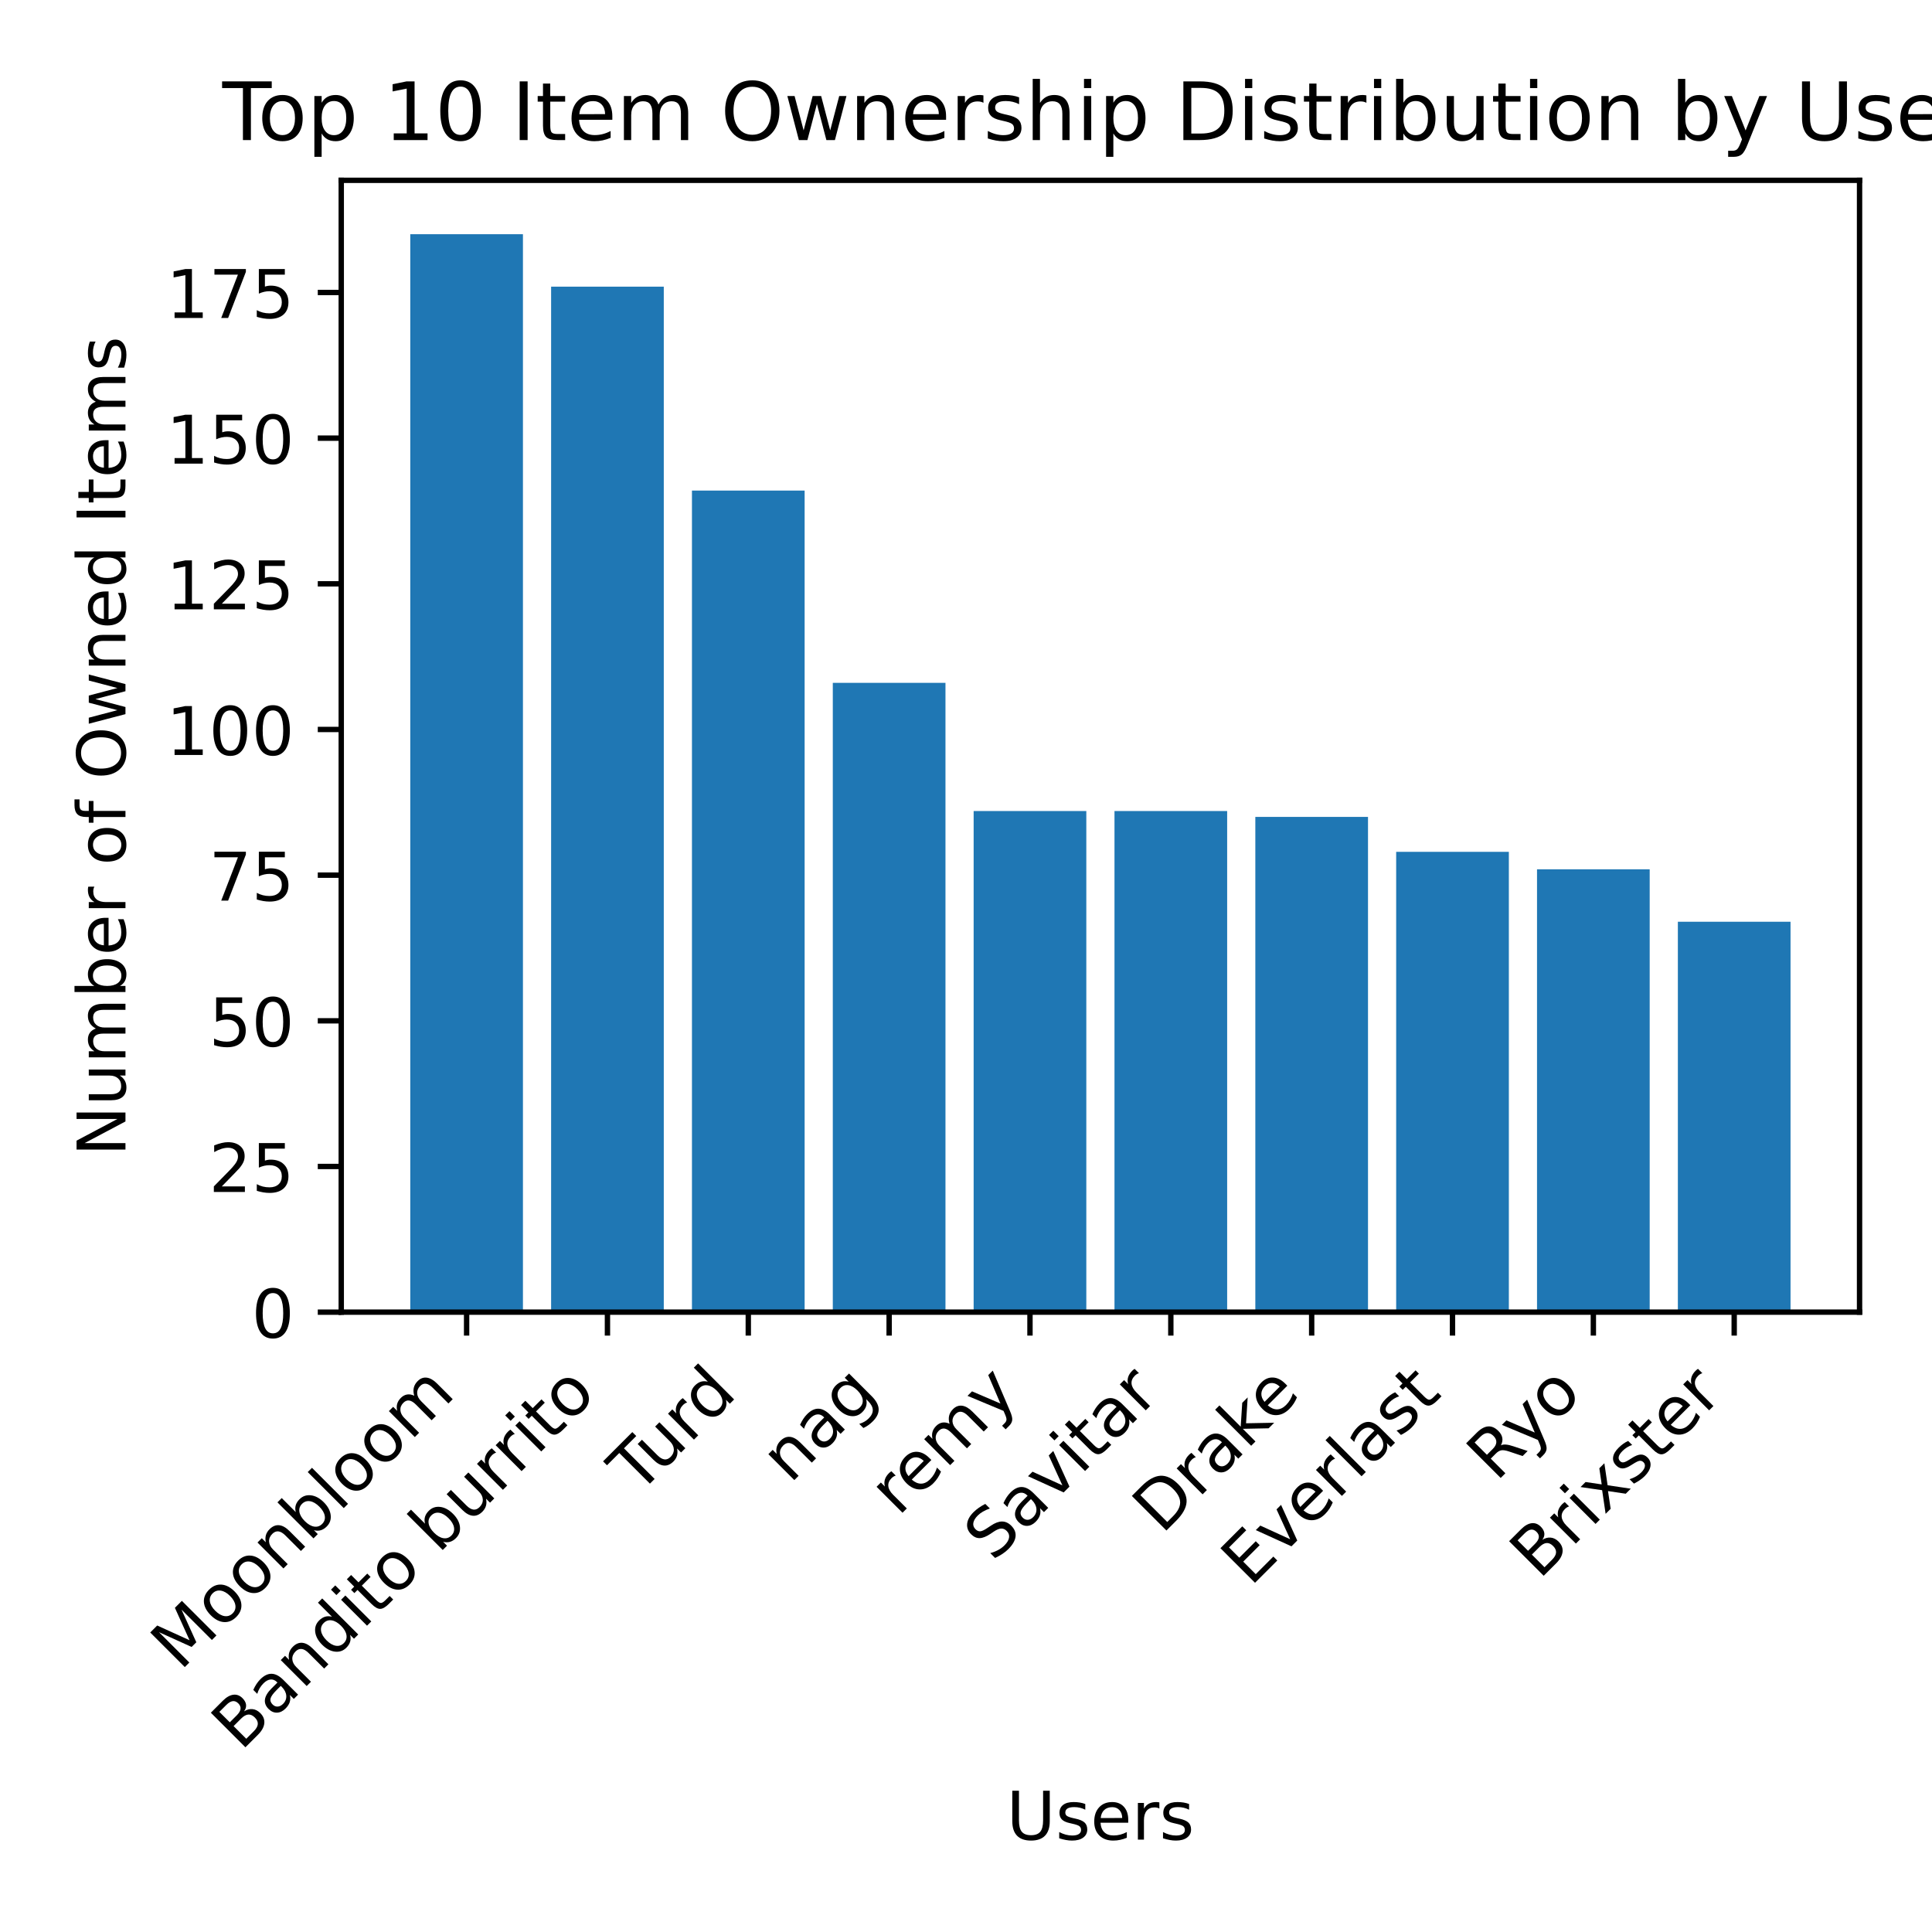
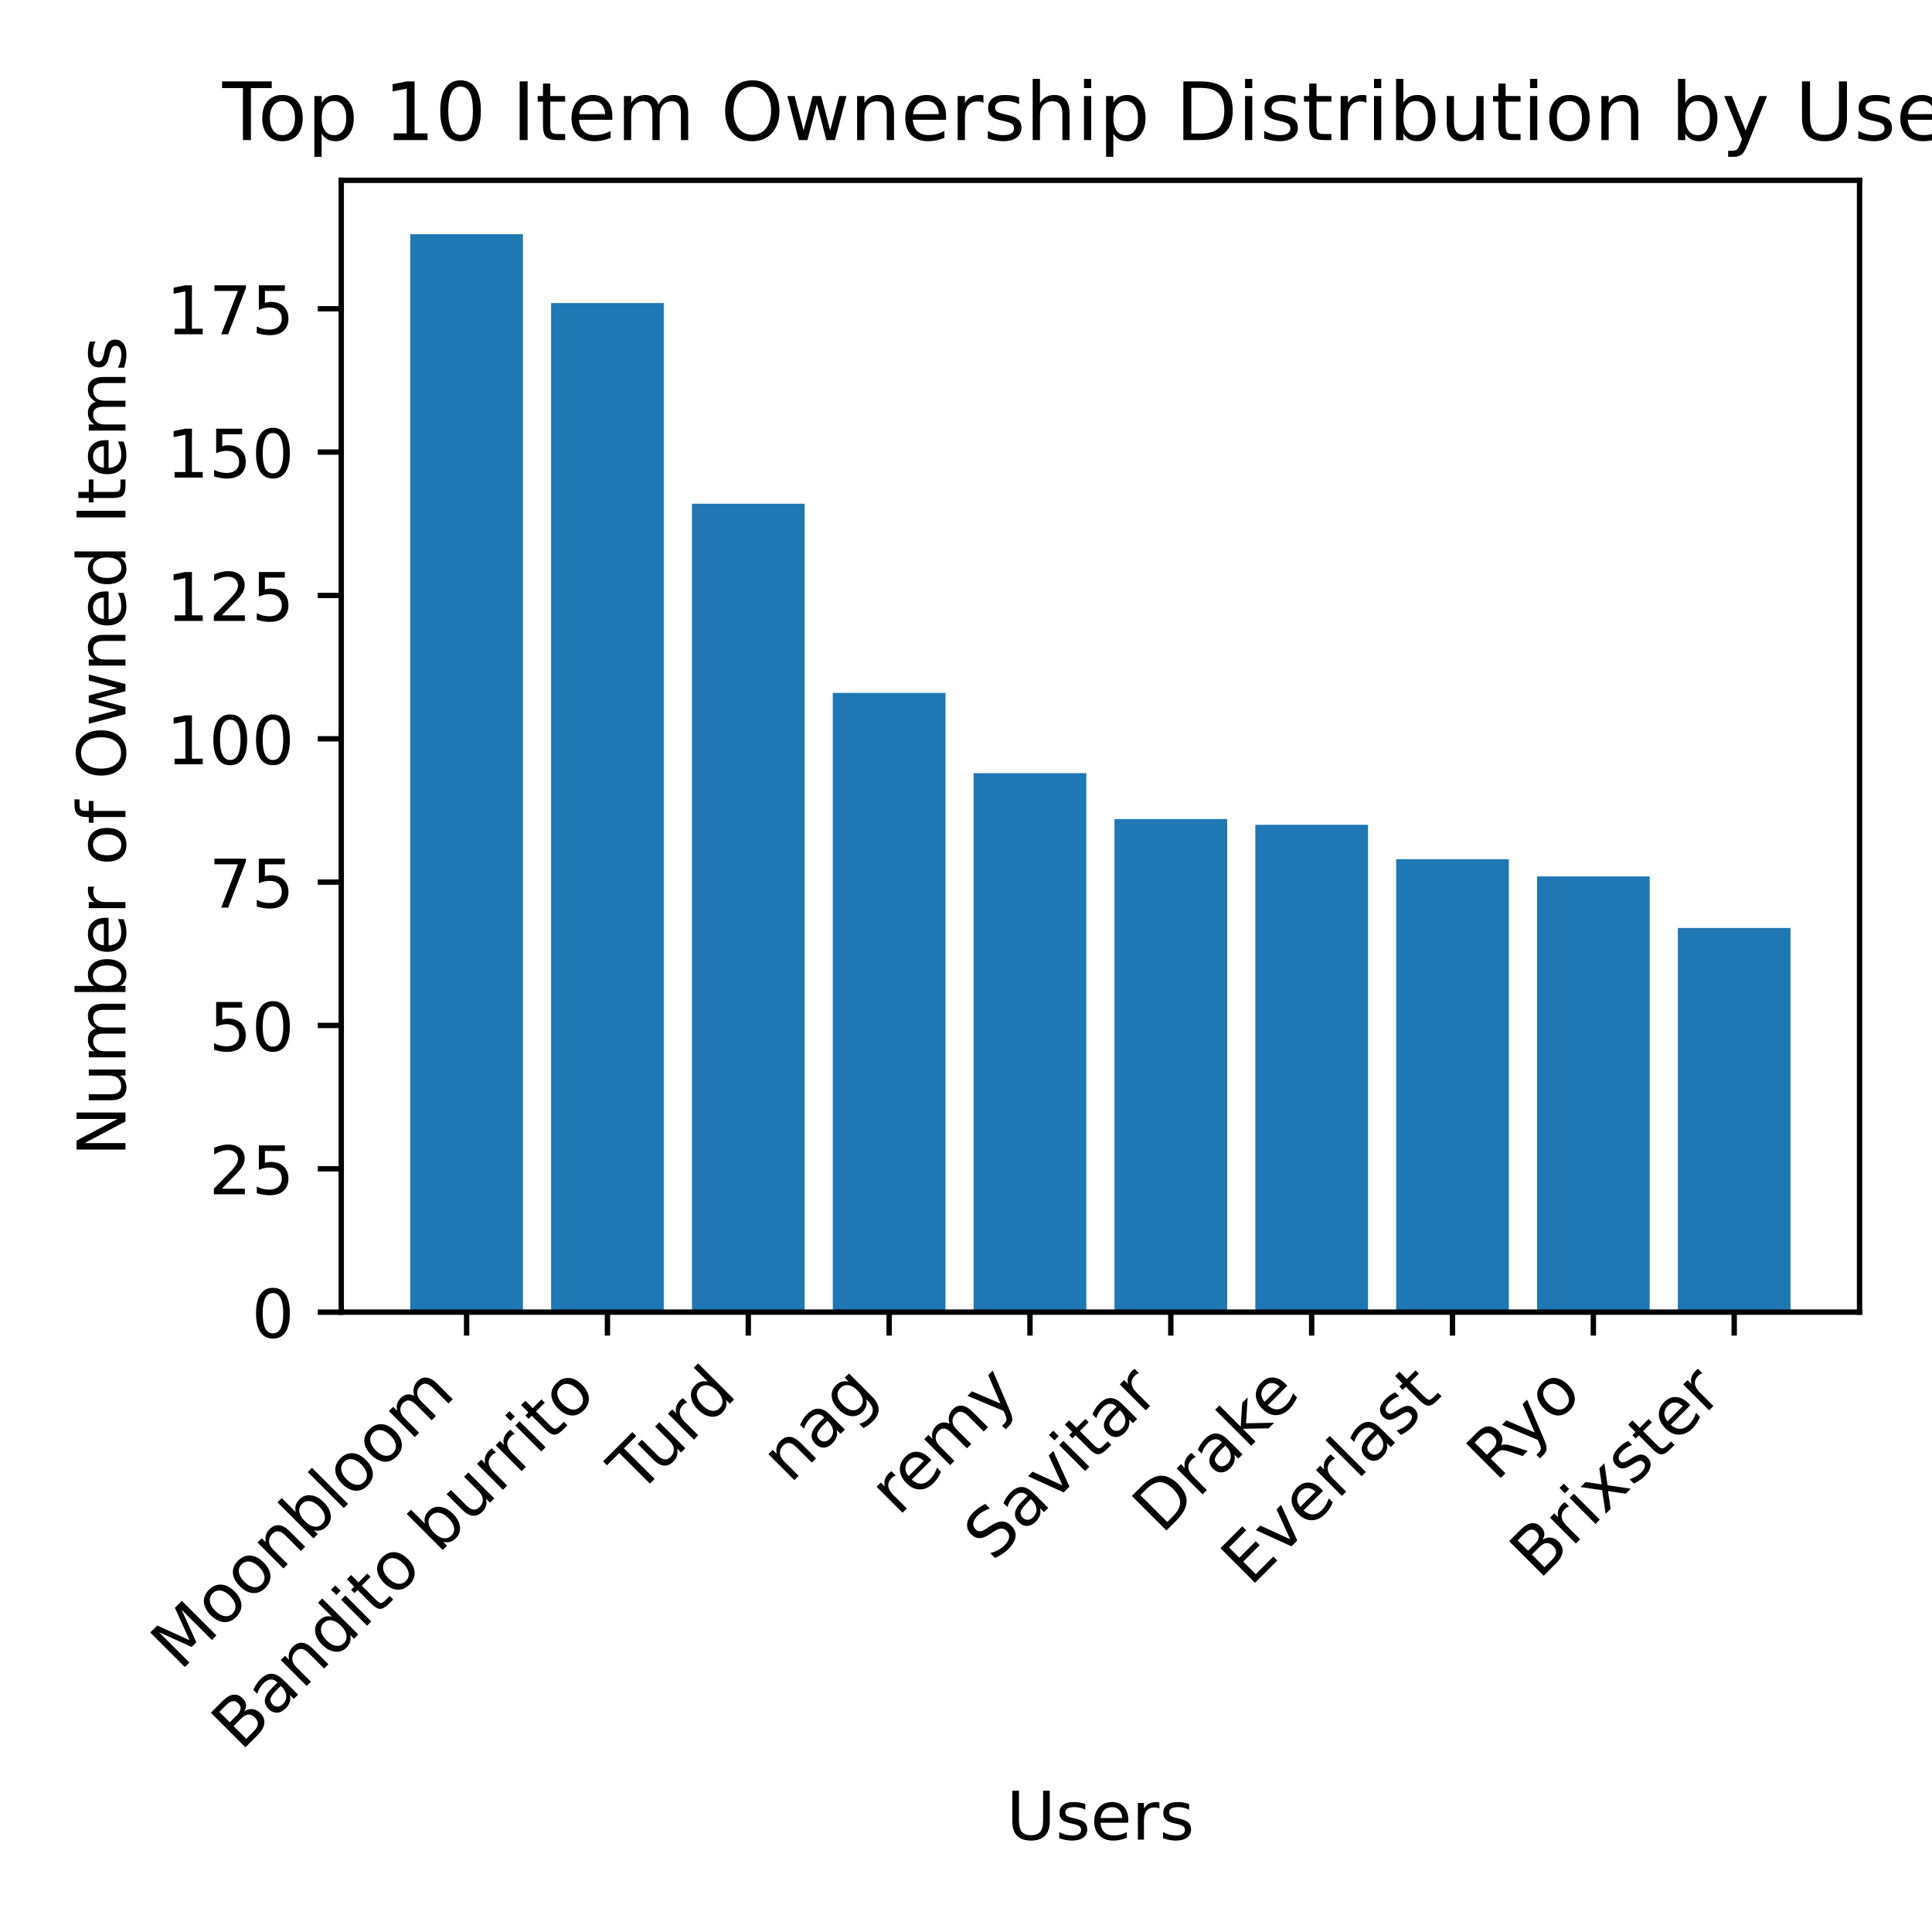
<svg xmlns="http://www.w3.org/2000/svg" xmlns:xlink="http://www.w3.org/1999/xlink" width="288pt" height="288pt" viewBox="0 0 288 288" version="1.1">
  <defs>
    <style type="text/css">*{stroke-linejoin: round; stroke-linecap: butt}</style>
  </defs>
  <g id="figure_1">
    <g id="patch_1">
      <path d="M 0 288  L 288 288  L 288 0  L 0 0  z " style="fill: #ffffff" />
    </g>
    <g id="axes_1">
      <g id="patch_2">
        <path d="M 50.87 195.599  L 277.2 195.599  L 277.2 26.88  L 50.87 26.88  z " style="fill: #ffffff" />
      </g>
      <g id="patch_3">
-         <path d="M 61.158 195.599  L 77.954 195.599  L 77.954 34.914  L 61.158 34.914  z " clip-path="url(#p21d7342b2b)" style="fill: #1f77b4" />
+         <path d="M 61.158 195.599  L 77.954 195.599  L 77.954 34.914  L 61.158 34.914  z " clip-path="url(#p92a7e1cb4a)" style="fill: #1f77b4" />
      </g>
      <g id="patch_4">
-         <path d="M 82.153 195.599  L 98.949 195.599  L 98.949 42.731  L 82.153 42.731  z " clip-path="url(#p21d7342b2b)" style="fill: #1f77b4" />
+         <path d="M 82.153 195.599  L 98.949 195.599  L 98.949 45.171  L 82.153 45.171  z " clip-path="url(#p92a7e1cb4a)" style="fill: #1f77b4" />
      </g>
      <g id="patch_5">
-         <path d="M 103.148 195.599  L 119.945 195.599  L 119.945 73.131  L 103.148 73.131  z " clip-path="url(#p21d7342b2b)" style="fill: #1f77b4" />
+         <path d="M 103.148 195.599  L 119.945 195.599  L 119.945 75.085  L 103.148 75.085  z " clip-path="url(#p92a7e1cb4a)" style="fill: #1f77b4" />
      </g>
      <g id="patch_6">
-         <path d="M 124.144 195.599  L 140.94 195.599  L 140.94 101.794  L 124.144 101.794  z " clip-path="url(#p21d7342b2b)" style="fill: #1f77b4" />
+         <path d="M 124.144 195.599  L 140.94 195.599  L 140.94 103.291  L 124.144 103.291  z " clip-path="url(#p92a7e1cb4a)" style="fill: #1f77b4" />
      </g>
      <g id="patch_7">
-         <path d="M 145.139 195.599  L 161.935 195.599  L 161.935 120.902  L 145.139 120.902  z " clip-path="url(#p21d7342b2b)" style="fill: #1f77b4" />
+         <path d="M 145.139 195.599  L 161.935 195.599  L 161.935 115.256  L 145.139 115.256  z " clip-path="url(#p92a7e1cb4a)" style="fill: #1f77b4" />
      </g>
      <g id="patch_8">
-         <path d="M 166.135 195.599  L 182.931 195.599  L 182.931 120.902  L 166.135 120.902  z " clip-path="url(#p21d7342b2b)" style="fill: #1f77b4" />
+         <path d="M 166.135 195.599  L 182.931 195.599  L 182.931 122.094  L 166.135 122.094  z " clip-path="url(#p92a7e1cb4a)" style="fill: #1f77b4" />
      </g>
      <g id="patch_9">
-         <path d="M 187.13 195.599  L 203.926 195.599  L 203.926 121.771  L 187.13 121.771  z " clip-path="url(#p21d7342b2b)" style="fill: #1f77b4" />
+         <path d="M 187.13 195.599  L 203.926 195.599  L 203.926 122.949  L 187.13 122.949  z " clip-path="url(#p92a7e1cb4a)" style="fill: #1f77b4" />
      </g>
      <g id="patch_10">
-         <path d="M 208.125 195.599  L 224.922 195.599  L 224.922 126.982  L 208.125 126.982  z " clip-path="url(#p21d7342b2b)" style="fill: #1f77b4" />
+         <path d="M 208.125 195.599  L 224.922 195.599  L 224.922 128.077  L 208.125 128.077  z " clip-path="url(#p92a7e1cb4a)" style="fill: #1f77b4" />
      </g>
      <g id="patch_11">
-         <path d="M 229.121 195.599  L 245.917 195.599  L 245.917 129.588  L 229.121 129.588  z " clip-path="url(#p21d7342b2b)" style="fill: #1f77b4" />
+         <path d="M 229.121 195.599  L 245.917 195.599  L 245.917 130.641  L 229.121 130.641  z " clip-path="url(#p92a7e1cb4a)" style="fill: #1f77b4" />
      </g>
      <g id="patch_12">
-         <path d="M 250.116 195.599  L 266.912 195.599  L 266.912 137.405  L 250.116 137.405  z " clip-path="url(#p21d7342b2b)" style="fill: #1f77b4" />
+         <path d="M 250.116 195.599  L 266.912 195.599  L 266.912 138.334  L 250.116 138.334  z " clip-path="url(#p92a7e1cb4a)" style="fill: #1f77b4" />
      </g>
      <g id="matplotlib.axis_1">
        <g id="xtick_1">
          <g id="line2d_1">
            <defs>
-               <path id="m4af3636ac1" d="M 0 0  L 0 3.5  " style="stroke: #000000; stroke-width: 0.8" />
+               <path id="m480fb8fcf0" d="M 0 0  L 0 3.5  " style="stroke: #000000; stroke-width: 0.8" />
            </defs>
            <g>
-               <use xlink:href="#m4af3636ac1" x="69.556" y="195.599" style="stroke: #000000; stroke-width: 0.8" />
+               <use xlink:href="#m480fb8fcf0" x="69.556" y="195.599" style="stroke: #000000; stroke-width: 0.8" />
            </g>
          </g>
          <g id="text_1">
            <g transform="translate(26.85546 249.2015) rotate(-45) scale(0.1 -0.1)">
              <defs>
                <path id="DejaVuSans-4d" d="M 628 4666  L 1569 4666  L 2759 1491  L 3956 4666  L 4897 4666  L 4897 0  L 4281 0  L 4281 4097  L 3078 897  L 2444 897  L 1241 4097  L 1241 0  L 628 0  L 628 4666  z " transform="scale(0.015625)" />
                <path id="DejaVuSans-6f" d="M 1959 3097  Q 1497 3097 1228 2736  Q 959 2375 959 1747  Q 959 1119 1226 758  Q 1494 397 1959 397  Q 2419 397 2687 759  Q 2956 1122 2956 1747  Q 2956 2369 2687 2733  Q 2419 3097 1959 3097  z M 1959 3584  Q 2709 3584 3137 3096  Q 3566 2609 3566 1747  Q 3566 888 3137 398  Q 2709 -91 1959 -91  Q 1206 -91 779 398  Q 353 888 353 1747  Q 353 2609 779 3096  Q 1206 3584 1959 3584  z " transform="scale(0.015625)" />
                <path id="DejaVuSans-6e" d="M 3513 2113  L 3513 0  L 2938 0  L 2938 2094  Q 2938 2591 2744 2837  Q 2550 3084 2163 3084  Q 1697 3084 1428 2787  Q 1159 2491 1159 1978  L 1159 0  L 581 0  L 581 3500  L 1159 3500  L 1159 2956  Q 1366 3272 1645 3428  Q 1925 3584 2291 3584  Q 2894 3584 3203 3211  Q 3513 2838 3513 2113  z " transform="scale(0.015625)" />
                <path id="DejaVuSans-62" d="M 3116 1747  Q 3116 2381 2855 2742  Q 2594 3103 2138 3103  Q 1681 3103 1420 2742  Q 1159 2381 1159 1747  Q 1159 1113 1420 752  Q 1681 391 2138 391  Q 2594 391 2855 752  Q 3116 1113 3116 1747  z M 1159 2969  Q 1341 3281 1617 3432  Q 1894 3584 2278 3584  Q 2916 3584 3314 3078  Q 3713 2572 3713 1747  Q 3713 922 3314 415  Q 2916 -91 2278 -91  Q 1894 -91 1617 61  Q 1341 213 1159 525  L 1159 0  L 581 0  L 581 4863  L 1159 4863  L 1159 2969  z " transform="scale(0.015625)" />
                <path id="DejaVuSans-6c" d="M 603 4863  L 1178 4863  L 1178 0  L 603 0  L 603 4863  z " transform="scale(0.015625)" />
                <path id="DejaVuSans-6d" d="M 3328 2828  Q 3544 3216 3844 3400  Q 4144 3584 4550 3584  Q 5097 3584 5394 3201  Q 5691 2819 5691 2113  L 5691 0  L 5113 0  L 5113 2094  Q 5113 2597 4934 2840  Q 4756 3084 4391 3084  Q 3944 3084 3684 2787  Q 3425 2491 3425 1978  L 3425 0  L 2847 0  L 2847 2094  Q 2847 2600 2669 2842  Q 2491 3084 2119 3084  Q 1678 3084 1418 2786  Q 1159 2488 1159 1978  L 1159 0  L 581 0  L 581 3500  L 1159 3500  L 1159 2956  Q 1356 3278 1631 3431  Q 1906 3584 2284 3584  Q 2666 3584 2933 3390  Q 3200 3197 3328 2828  z " transform="scale(0.015625)" />
              </defs>
              <use xlink:href="#DejaVuSans-4d" />
              <use xlink:href="#DejaVuSans-6f" x="86.279" />
              <use xlink:href="#DejaVuSans-6f" x="147.461" />
              <use xlink:href="#DejaVuSans-6e" x="208.643" />
              <use xlink:href="#DejaVuSans-62" x="272.021" />
              <use xlink:href="#DejaVuSans-6c" x="335.498" />
              <use xlink:href="#DejaVuSans-6f" x="363.281" />
              <use xlink:href="#DejaVuSans-6f" x="424.463" />
              <use xlink:href="#DejaVuSans-6d" x="485.645" />
            </g>
          </g>
        </g>
        <g id="xtick_2">
          <g id="line2d_2">
            <g>
-               <use xlink:href="#m4af3636ac1" x="90.551" y="195.599" style="stroke: #000000; stroke-width: 0.8" />
+               <use xlink:href="#m480fb8fcf0" x="90.551" y="195.599" style="stroke: #000000; stroke-width: 0.8" />
            </g>
          </g>
          <g id="text_2">
            <g transform="translate(35.89188 261.1604) rotate(-45) scale(0.1 -0.1)">
              <defs>
                <path id="DejaVuSans-42" d="M 1259 2228  L 1259 519  L 2272 519  Q 2781 519 3026 730  Q 3272 941 3272 1375  Q 3272 1813 3026 2020  Q 2781 2228 2272 2228  L 1259 2228  z M 1259 4147  L 1259 2741  L 2194 2741  Q 2656 2741 2882 2914  Q 3109 3088 3109 3444  Q 3109 3797 2882 3972  Q 2656 4147 2194 4147  L 1259 4147  z M 628 4666  L 2241 4666  Q 2963 4666 3353 4366  Q 3744 4066 3744 3513  Q 3744 3084 3544 2831  Q 3344 2578 2956 2516  Q 3422 2416 3680 2098  Q 3938 1781 3938 1306  Q 3938 681 3513 340  Q 3088 0 2303 0  L 628 0  L 628 4666  z " transform="scale(0.015625)" />
                <path id="DejaVuSans-61" d="M 2194 1759  Q 1497 1759 1228 1600  Q 959 1441 959 1056  Q 959 750 1161 570  Q 1363 391 1709 391  Q 2188 391 2477 730  Q 2766 1069 2766 1631  L 2766 1759  L 2194 1759  z M 3341 1997  L 3341 0  L 2766 0  L 2766 531  Q 2569 213 2275 61  Q 1981 -91 1556 -91  Q 1019 -91 701 211  Q 384 513 384 1019  Q 384 1609 779 1909  Q 1175 2209 1959 2209  L 2766 2209  L 2766 2266  Q 2766 2663 2505 2880  Q 2244 3097 1772 3097  Q 1472 3097 1187 3025  Q 903 2953 641 2809  L 641 3341  Q 956 3463 1253 3523  Q 1550 3584 1831 3584  Q 2591 3584 2966 3190  Q 3341 2797 3341 1997  z " transform="scale(0.015625)" />
                <path id="DejaVuSans-64" d="M 2906 2969  L 2906 4863  L 3481 4863  L 3481 0  L 2906 0  L 2906 525  Q 2725 213 2448 61  Q 2172 -91 1784 -91  Q 1150 -91 751 415  Q 353 922 353 1747  Q 353 2572 751 3078  Q 1150 3584 1784 3584  Q 2172 3584 2448 3432  Q 2725 3281 2906 2969  z M 947 1747  Q 947 1113 1208 752  Q 1469 391 1925 391  Q 2381 391 2643 752  Q 2906 1113 2906 1747  Q 2906 2381 2643 2742  Q 2381 3103 1925 3103  Q 1469 3103 1208 2742  Q 947 2381 947 1747  z " transform="scale(0.015625)" />
                <path id="DejaVuSans-69" d="M 603 3500  L 1178 3500  L 1178 0  L 603 0  L 603 3500  z M 603 4863  L 1178 4863  L 1178 4134  L 603 4134  L 603 4863  z " transform="scale(0.015625)" />
                <path id="DejaVuSans-74" d="M 1172 4494  L 1172 3500  L 2356 3500  L 2356 3053  L 1172 3053  L 1172 1153  Q 1172 725 1289 603  Q 1406 481 1766 481  L 2356 481  L 2356 0  L 1766 0  Q 1100 0 847 248  Q 594 497 594 1153  L 594 3053  L 172 3053  L 172 3500  L 594 3500  L 594 4494  L 1172 4494  z " transform="scale(0.015625)" />
                <path id="DejaVuSans-20" transform="scale(0.015625)" />
                <path id="DejaVuSans-75" d="M 544 1381  L 544 3500  L 1119 3500  L 1119 1403  Q 1119 906 1312 657  Q 1506 409 1894 409  Q 2359 409 2629 706  Q 2900 1003 2900 1516  L 2900 3500  L 3475 3500  L 3475 0  L 2900 0  L 2900 538  Q 2691 219 2414 64  Q 2138 -91 1772 -91  Q 1169 -91 856 284  Q 544 659 544 1381  z M 1991 3584  L 1991 3584  z " transform="scale(0.015625)" />
                <path id="DejaVuSans-72" d="M 2631 2963  Q 2534 3019 2420 3045  Q 2306 3072 2169 3072  Q 1681 3072 1420 2755  Q 1159 2438 1159 1844  L 1159 0  L 581 0  L 581 3500  L 1159 3500  L 1159 2956  Q 1341 3275 1631 3429  Q 1922 3584 2338 3584  Q 2397 3584 2469 3576  Q 2541 3569 2628 3553  L 2631 2963  z " transform="scale(0.015625)" />
              </defs>
              <use xlink:href="#DejaVuSans-42" />
              <use xlink:href="#DejaVuSans-61" x="68.604" />
              <use xlink:href="#DejaVuSans-6e" x="129.883" />
              <use xlink:href="#DejaVuSans-64" x="193.262" />
              <use xlink:href="#DejaVuSans-69" x="256.738" />
              <use xlink:href="#DejaVuSans-74" x="284.521" />
              <use xlink:href="#DejaVuSans-6f" x="323.73" />
              <use xlink:href="#DejaVuSans-20" x="384.912" />
              <use xlink:href="#DejaVuSans-62" x="416.699" />
              <use xlink:href="#DejaVuSans-75" x="480.176" />
              <use xlink:href="#DejaVuSans-72" x="543.555" />
              <use xlink:href="#DejaVuSans-72" x="582.918" />
              <use xlink:href="#DejaVuSans-69" x="624.031" />
              <use xlink:href="#DejaVuSans-74" x="651.814" />
              <use xlink:href="#DejaVuSans-6f" x="691.023" />
            </g>
          </g>
        </g>
        <g id="xtick_3">
          <g id="line2d_3">
            <g>
-               <use xlink:href="#m4af3636ac1" x="111.547" y="195.599" style="stroke: #000000; stroke-width: 0.8" />
+               <use xlink:href="#m480fb8fcf0" x="111.547" y="195.599" style="stroke: #000000; stroke-width: 0.8" />
            </g>
          </g>
          <g id="text_3">
            <g transform="translate(95.07322 222.9745) rotate(-45) scale(0.1 -0.1)">
              <defs>
                <path id="DejaVuSans-54" d="M -19 4666  L 3928 4666  L 3928 4134  L 2272 4134  L 2272 0  L 1638 0  L 1638 4134  L -19 4134  L -19 4666  z " transform="scale(0.015625)" />
              </defs>
              <use xlink:href="#DejaVuSans-54" />
              <use xlink:href="#DejaVuSans-75" x="45.959" />
              <use xlink:href="#DejaVuSans-72" x="109.338" />
              <use xlink:href="#DejaVuSans-64" x="148.701" />
            </g>
          </g>
        </g>
        <g id="xtick_4">
          <g id="line2d_4">
            <g>
-               <use xlink:href="#m4af3636ac1" x="132.542" y="195.599" style="stroke: #000000; stroke-width: 0.8" />
+               <use xlink:href="#m480fb8fcf0" x="132.542" y="195.599" style="stroke: #000000; stroke-width: 0.8" />
            </g>
          </g>
          <g id="text_4">
            <g transform="translate(117.7678 221.2752) rotate(-45) scale(0.1 -0.1)">
              <defs>
                <path id="DejaVuSans-67" d="M 2906 1791  Q 2906 2416 2648 2759  Q 2391 3103 1925 3103  Q 1463 3103 1205 2759  Q 947 2416 947 1791  Q 947 1169 1205 825  Q 1463 481 1925 481  Q 2391 481 2648 825  Q 2906 1169 2906 1791  z M 3481 434  Q 3481 -459 3084 -895  Q 2688 -1331 1869 -1331  Q 1566 -1331 1297 -1286  Q 1028 -1241 775 -1147  L 775 -588  Q 1028 -725 1275 -790  Q 1522 -856 1778 -856  Q 2344 -856 2625 -561  Q 2906 -266 2906 331  L 2906 616  Q 2728 306 2450 153  Q 2172 0 1784 0  Q 1141 0 747 490  Q 353 981 353 1791  Q 353 2603 747 3093  Q 1141 3584 1784 3584  Q 2172 3584 2450 3431  Q 2728 3278 2906 2969  L 2906 3500  L 3481 3500  L 3481 434  z " transform="scale(0.015625)" />
              </defs>
              <use xlink:href="#DejaVuSans-6e" />
              <use xlink:href="#DejaVuSans-61" x="63.379" />
              <use xlink:href="#DejaVuSans-67" x="124.658" />
            </g>
          </g>
        </g>
        <g id="xtick_5">
          <g id="line2d_5">
            <g>
-               <use xlink:href="#m4af3636ac1" x="153.537" y="195.599" style="stroke: #000000; stroke-width: 0.8" />
+               <use xlink:href="#m480fb8fcf0" x="153.537" y="195.599" style="stroke: #000000; stroke-width: 0.8" />
            </g>
          </g>
          <g id="text_5">
            <g transform="translate(133.8952 226.1432) rotate(-45) scale(0.1 -0.1)">
              <defs>
                <path id="DejaVuSans-65" d="M 3597 1894  L 3597 1613  L 953 1613  Q 991 1019 1311 708  Q 1631 397 2203 397  Q 2534 397 2845 478  Q 3156 559 3463 722  L 3463 178  Q 3153 47 2828 -22  Q 2503 -91 2169 -91  Q 1331 -91 842 396  Q 353 884 353 1716  Q 353 2575 817 3079  Q 1281 3584 2069 3584  Q 2775 3584 3186 3129  Q 3597 2675 3597 1894  z M 3022 2063  Q 3016 2534 2758 2815  Q 2500 3097 2075 3097  Q 1594 3097 1305 2825  Q 1016 2553 972 2059  L 3022 2063  z " transform="scale(0.015625)" />
                <path id="DejaVuSans-79" d="M 2059 -325  Q 1816 -950 1584 -1140  Q 1353 -1331 966 -1331  L 506 -1331  L 506 -850  L 844 -850  Q 1081 -850 1212 -737  Q 1344 -625 1503 -206  L 1606 56  L 191 3500  L 800 3500  L 1894 763  L 2988 3500  L 3597 3500  L 2059 -325  z " transform="scale(0.015625)" />
              </defs>
              <use xlink:href="#DejaVuSans-72" />
              <use xlink:href="#DejaVuSans-65" x="38.863" />
              <use xlink:href="#DejaVuSans-6d" x="100.387" />
              <use xlink:href="#DejaVuSans-79" x="197.799" />
            </g>
          </g>
        </g>
        <g id="xtick_6">
          <g id="line2d_6">
            <g>
-               <use xlink:href="#m4af3636ac1" x="174.533" y="195.599" style="stroke: #000000; stroke-width: 0.8" />
+               <use xlink:href="#m480fb8fcf0" x="174.533" y="195.599" style="stroke: #000000; stroke-width: 0.8" />
            </g>
          </g>
          <g id="text_6">
            <g transform="translate(148.078 232.9557) rotate(-45) scale(0.1 -0.1)">
              <defs>
                <path id="DejaVuSans-53" d="M 3425 4513  L 3425 3897  Q 3066 4069 2747 4153  Q 2428 4238 2131 4238  Q 1616 4238 1336 4038  Q 1056 3838 1056 3469  Q 1056 3159 1242 3001  Q 1428 2844 1947 2747  L 2328 2669  Q 3034 2534 3370 2195  Q 3706 1856 3706 1288  Q 3706 609 3251 259  Q 2797 -91 1919 -91  Q 1588 -91 1214 -16  Q 841 59 441 206  L 441 856  Q 825 641 1194 531  Q 1563 422 1919 422  Q 2459 422 2753 634  Q 3047 847 3047 1241  Q 3047 1584 2836 1778  Q 2625 1972 2144 2069  L 1759 2144  Q 1053 2284 737 2584  Q 422 2884 422 3419  Q 422 4038 858 4394  Q 1294 4750 2059 4750  Q 2388 4750 2728 4690  Q 3069 4631 3425 4513  z " transform="scale(0.015625)" />
                <path id="DejaVuSans-76" d="M 191 3500  L 800 3500  L 1894 563  L 2988 3500  L 3597 3500  L 2284 0  L 1503 0  L 191 3500  z " transform="scale(0.015625)" />
              </defs>
              <use xlink:href="#DejaVuSans-53" />
              <use xlink:href="#DejaVuSans-61" x="63.477" />
              <use xlink:href="#DejaVuSans-76" x="124.756" />
              <use xlink:href="#DejaVuSans-69" x="183.936" />
              <use xlink:href="#DejaVuSans-74" x="211.719" />
              <use xlink:href="#DejaVuSans-61" x="250.928" />
              <use xlink:href="#DejaVuSans-72" x="312.207" />
            </g>
          </g>
        </g>
        <g id="xtick_7">
          <g id="line2d_7">
            <g>
-               <use xlink:href="#m4af3636ac1" x="195.528" y="195.599" style="stroke: #000000; stroke-width: 0.8" />
+               <use xlink:href="#m480fb8fcf0" x="195.528" y="195.599" style="stroke: #000000; stroke-width: 0.8" />
            </g>
          </g>
          <g id="text_7">
            <g transform="translate(173.1835 228.8457) rotate(-45) scale(0.1 -0.1)">
              <defs>
                <path id="DejaVuSans-44" d="M 1259 4147  L 1259 519  L 2022 519  Q 2988 519 3436 956  Q 3884 1394 3884 2338  Q 3884 3275 3436 3711  Q 2988 4147 2022 4147  L 1259 4147  z M 628 4666  L 1925 4666  Q 3281 4666 3915 4102  Q 4550 3538 4550 2338  Q 4550 1131 3912 565  Q 3275 0 1925 0  L 628 0  L 628 4666  z " transform="scale(0.015625)" />
                <path id="DejaVuSans-6b" d="M 581 4863  L 1159 4863  L 1159 1991  L 2875 3500  L 3609 3500  L 1753 1863  L 3688 0  L 2938 0  L 1159 1709  L 1159 0  L 581 0  L 581 4863  z " transform="scale(0.015625)" />
              </defs>
              <use xlink:href="#DejaVuSans-44" />
              <use xlink:href="#DejaVuSans-72" x="77.002" />
              <use xlink:href="#DejaVuSans-61" x="118.115" />
              <use xlink:href="#DejaVuSans-6b" x="179.395" />
              <use xlink:href="#DejaVuSans-65" x="233.68" />
            </g>
          </g>
        </g>
        <g id="xtick_8">
          <g id="line2d_8">
            <g>
-               <use xlink:href="#m4af3636ac1" x="216.523" y="195.599" style="stroke: #000000; stroke-width: 0.8" />
+               <use xlink:href="#m480fb8fcf0" x="216.523" y="195.599" style="stroke: #000000; stroke-width: 0.8" />
            </g>
          </g>
          <g id="text_8">
            <g transform="translate(186.3885 236.636) rotate(-45) scale(0.1 -0.1)">
              <defs>
                <path id="DejaVuSans-45" d="M 628 4666  L 3578 4666  L 3578 4134  L 1259 4134  L 1259 2753  L 3481 2753  L 3481 2222  L 1259 2222  L 1259 531  L 3634 531  L 3634 0  L 628 0  L 628 4666  z " transform="scale(0.015625)" />
                <path id="DejaVuSans-73" d="M 2834 3397  L 2834 2853  Q 2591 2978 2328 3040  Q 2066 3103 1784 3103  Q 1356 3103 1142 2972  Q 928 2841 928 2578  Q 928 2378 1081 2264  Q 1234 2150 1697 2047  L 1894 2003  Q 2506 1872 2764 1633  Q 3022 1394 3022 966  Q 3022 478 2636 193  Q 2250 -91 1575 -91  Q 1294 -91 989 -36  Q 684 19 347 128  L 347 722  Q 666 556 975 473  Q 1284 391 1588 391  Q 1994 391 2212 530  Q 2431 669 2431 922  Q 2431 1156 2273 1281  Q 2116 1406 1581 1522  L 1381 1569  Q 847 1681 609 1914  Q 372 2147 372 2553  Q 372 3047 722 3315  Q 1072 3584 1716 3584  Q 2034 3584 2315 3537  Q 2597 3491 2834 3397  z " transform="scale(0.015625)" />
              </defs>
              <use xlink:href="#DejaVuSans-45" />
              <use xlink:href="#DejaVuSans-76" x="63.184" />
              <use xlink:href="#DejaVuSans-65" x="122.363" />
              <use xlink:href="#DejaVuSans-72" x="183.887" />
              <use xlink:href="#DejaVuSans-6c" x="225" />
              <use xlink:href="#DejaVuSans-61" x="252.783" />
              <use xlink:href="#DejaVuSans-73" x="314.062" />
              <use xlink:href="#DejaVuSans-74" x="366.162" />
            </g>
          </g>
        </g>
        <g id="xtick_9">
          <g id="line2d_9">
            <g>
-               <use xlink:href="#m4af3636ac1" x="237.519" y="195.599" style="stroke: #000000; stroke-width: 0.8" />
+               <use xlink:href="#m480fb8fcf0" x="237.519" y="195.599" style="stroke: #000000; stroke-width: 0.8" />
            </g>
          </g>
          <g id="text_9">
            <g transform="translate(223.012 221.0078) rotate(-45) scale(0.1 -0.1)">
              <defs>
                <path id="DejaVuSans-52" d="M 2841 2188  Q 3044 2119 3236 1894  Q 3428 1669 3622 1275  L 4263 0  L 3584 0  L 2988 1197  Q 2756 1666 2539 1819  Q 2322 1972 1947 1972  L 1259 1972  L 1259 0  L 628 0  L 628 4666  L 2053 4666  Q 2853 4666 3247 4331  Q 3641 3997 3641 3322  Q 3641 2881 3436 2590  Q 3231 2300 2841 2188  z M 1259 4147  L 1259 2491  L 2053 2491  Q 2509 2491 2742 2702  Q 2975 2913 2975 3322  Q 2975 3731 2742 3939  Q 2509 4147 2053 4147  L 1259 4147  z " transform="scale(0.015625)" />
              </defs>
              <use xlink:href="#DejaVuSans-52" />
              <use xlink:href="#DejaVuSans-79" x="63.982" />
              <use xlink:href="#DejaVuSans-6f" x="123.162" />
            </g>
          </g>
        </g>
        <g id="xtick_10">
          <g id="line2d_10">
            <g>
-               <use xlink:href="#m4af3636ac1" x="258.514" y="195.599" style="stroke: #000000; stroke-width: 0.8" />
+               <use xlink:href="#m480fb8fcf0" x="258.514" y="195.599" style="stroke: #000000; stroke-width: 0.8" />
            </g>
          </g>
          <g id="text_10">
            <g transform="translate(229.4222 235.593) rotate(-45) scale(0.1 -0.1)">
              <defs>
                <path id="DejaVuSans-78" d="M 3513 3500  L 2247 1797  L 3578 0  L 2900 0  L 1881 1375  L 863 0  L 184 0  L 1544 1831  L 300 3500  L 978 3500  L 1906 2253  L 2834 3500  L 3513 3500  z " transform="scale(0.015625)" />
              </defs>
              <use xlink:href="#DejaVuSans-42" />
              <use xlink:href="#DejaVuSans-72" x="68.604" />
              <use xlink:href="#DejaVuSans-69" x="109.717" />
              <use xlink:href="#DejaVuSans-78" x="137.5" />
              <use xlink:href="#DejaVuSans-73" x="196.68" />
              <use xlink:href="#DejaVuSans-74" x="248.779" />
              <use xlink:href="#DejaVuSans-65" x="287.988" />
              <use xlink:href="#DejaVuSans-72" x="349.512" />
            </g>
          </g>
        </g>
        <g id="text_11">
          <g transform="translate(150.0342 274.2294) scale(0.1 -0.1)">
            <defs>
              <path id="DejaVuSans-55" d="M 556 4666  L 1191 4666  L 1191 1831  Q 1191 1081 1462 751  Q 1734 422 2344 422  Q 2950 422 3222 751  Q 3494 1081 3494 1831  L 3494 4666  L 4128 4666  L 4128 1753  Q 4128 841 3676 375  Q 3225 -91 2344 -91  Q 1459 -91 1007 375  Q 556 841 556 1753  L 556 4666  z " transform="scale(0.015625)" />
            </defs>
            <use xlink:href="#DejaVuSans-55" />
            <use xlink:href="#DejaVuSans-73" x="73.193" />
            <use xlink:href="#DejaVuSans-65" x="125.293" />
            <use xlink:href="#DejaVuSans-72" x="186.816" />
            <use xlink:href="#DejaVuSans-73" x="227.93" />
          </g>
        </g>
      </g>
      <g id="matplotlib.axis_2">
        <g id="ytick_1">
          <g id="line2d_11">
            <defs>
-               <path id="m3929a64a22" d="M 0 0  L -3.5 0  " style="stroke: #000000; stroke-width: 0.8" />
+               <path id="m326ad0b197" d="M 0 0  L -3.5 0  " style="stroke: #000000; stroke-width: 0.8" />
            </defs>
            <g>
-               <use xlink:href="#m3929a64a22" x="50.87" y="195.599" style="stroke: #000000; stroke-width: 0.8" />
+               <use xlink:href="#m326ad0b197" x="50.87" y="195.599" style="stroke: #000000; stroke-width: 0.8" />
            </g>
          </g>
          <g id="text_12">
            <g transform="translate(37.5075 199.3979) scale(0.1 -0.1)">
              <defs>
                <path id="DejaVuSans-30" d="M 2034 4250  Q 1547 4250 1301 3770  Q 1056 3291 1056 2328  Q 1056 1369 1301 889  Q 1547 409 2034 409  Q 2525 409 2770 889  Q 3016 1369 3016 2328  Q 3016 3291 2770 3770  Q 2525 4250 2034 4250  z M 2034 4750  Q 2819 4750 3233 4129  Q 3647 3509 3647 2328  Q 3647 1150 3233 529  Q 2819 -91 2034 -91  Q 1250 -91 836 529  Q 422 1150 422 2328  Q 422 3509 836 4129  Q 1250 4750 2034 4750  z " transform="scale(0.015625)" />
              </defs>
              <use xlink:href="#DejaVuSans-30" />
            </g>
          </g>
        </g>
        <g id="ytick_2">
          <g id="line2d_12">
            <g>
-               <use xlink:href="#m3929a64a22" x="50.87" y="173.885" style="stroke: #000000; stroke-width: 0.8" />
+               <use xlink:href="#m326ad0b197" x="50.87" y="174.231" style="stroke: #000000; stroke-width: 0.8" />
            </g>
          </g>
          <g id="text_13">
-             <g transform="translate(31.145 177.6838) scale(0.1 -0.1)">
+             <g transform="translate(31.145 178.0303) scale(0.1 -0.1)">
              <defs>
                <path id="DejaVuSans-32" d="M 1228 531  L 3431 531  L 3431 0  L 469 0  L 469 531  Q 828 903 1448 1529  Q 2069 2156 2228 2338  Q 2531 2678 2651 2914  Q 2772 3150 2772 3378  Q 2772 3750 2511 3984  Q 2250 4219 1831 4219  Q 1534 4219 1204 4116  Q 875 4013 500 3803  L 500 4441  Q 881 4594 1212 4672  Q 1544 4750 1819 4750  Q 2544 4750 2975 4387  Q 3406 4025 3406 3419  Q 3406 3131 3298 2873  Q 3191 2616 2906 2266  Q 2828 2175 2409 1742  Q 1991 1309 1228 531  z " transform="scale(0.015625)" />
                <path id="DejaVuSans-35" d="M 691 4666  L 3169 4666  L 3169 4134  L 1269 4134  L 1269 2991  Q 1406 3038 1543 3061  Q 1681 3084 1819 3084  Q 2600 3084 3056 2656  Q 3513 2228 3513 1497  Q 3513 744 3044 326  Q 2575 -91 1722 -91  Q 1428 -91 1123 -41  Q 819 9 494 109  L 494 744  Q 775 591 1075 516  Q 1375 441 1709 441  Q 2250 441 2565 725  Q 2881 1009 2881 1497  Q 2881 1984 2565 2268  Q 2250 2553 1709 2553  Q 1456 2553 1204 2497  Q 953 2441 691 2322  L 691 4666  z " transform="scale(0.015625)" />
              </defs>
              <use xlink:href="#DejaVuSans-32" />
              <use xlink:href="#DejaVuSans-35" x="63.623" />
            </g>
          </g>
        </g>
        <g id="ytick_3">
          <g id="line2d_13">
            <g>
-               <use xlink:href="#m3929a64a22" x="50.87" y="152.17" style="stroke: #000000; stroke-width: 0.8" />
+               <use xlink:href="#m326ad0b197" x="50.87" y="152.863" style="stroke: #000000; stroke-width: 0.8" />
            </g>
          </g>
          <g id="text_14">
-             <g transform="translate(31.145 155.9697) scale(0.1 -0.1)">
+             <g transform="translate(31.145 156.6627) scale(0.1 -0.1)">
              <use xlink:href="#DejaVuSans-35" />
              <use xlink:href="#DejaVuSans-30" x="63.623" />
            </g>
          </g>
        </g>
        <g id="ytick_4">
          <g id="line2d_14">
            <g>
-               <use xlink:href="#m3929a64a22" x="50.87" y="130.456" style="stroke: #000000; stroke-width: 0.8" />
+               <use xlink:href="#m326ad0b197" x="50.87" y="131.496" style="stroke: #000000; stroke-width: 0.8" />
            </g>
          </g>
          <g id="text_15">
-             <g transform="translate(31.145 134.2556) scale(0.1 -0.1)">
+             <g transform="translate(31.145 135.2951) scale(0.1 -0.1)">
              <defs>
                <path id="DejaVuSans-37" d="M 525 4666  L 3525 4666  L 3525 4397  L 1831 0  L 1172 0  L 2766 4134  L 525 4134  L 525 4666  z " transform="scale(0.015625)" />
              </defs>
              <use xlink:href="#DejaVuSans-37" />
              <use xlink:href="#DejaVuSans-35" x="63.623" />
            </g>
          </g>
        </g>
        <g id="ytick_5">
          <g id="line2d_15">
            <g>
-               <use xlink:href="#m3929a64a22" x="50.87" y="108.742" style="stroke: #000000; stroke-width: 0.8" />
+               <use xlink:href="#m326ad0b197" x="50.87" y="110.128" style="stroke: #000000; stroke-width: 0.8" />
            </g>
          </g>
          <g id="text_16">
-             <g transform="translate(24.7825 112.5415) scale(0.1 -0.1)">
+             <g transform="translate(24.7825 113.9275) scale(0.1 -0.1)">
              <defs>
                <path id="DejaVuSans-31" d="M 794 531  L 1825 531  L 1825 4091  L 703 3866  L 703 4441  L 1819 4666  L 2450 4666  L 2450 531  L 3481 531  L 3481 0  L 794 0  L 794 531  z " transform="scale(0.015625)" />
              </defs>
              <use xlink:href="#DejaVuSans-31" />
              <use xlink:href="#DejaVuSans-30" x="63.623" />
              <use xlink:href="#DejaVuSans-30" x="127.246" />
            </g>
          </g>
        </g>
        <g id="ytick_6">
          <g id="line2d_16">
            <g>
-               <use xlink:href="#m3929a64a22" x="50.87" y="87.028" style="stroke: #000000; stroke-width: 0.8" />
+               <use xlink:href="#m326ad0b197" x="50.87" y="88.761" style="stroke: #000000; stroke-width: 0.8" />
            </g>
          </g>
          <g id="text_17">
-             <g transform="translate(24.7825 90.82734) scale(0.1 -0.1)">
+             <g transform="translate(24.7825 92.55985) scale(0.1 -0.1)">
              <use xlink:href="#DejaVuSans-31" />
              <use xlink:href="#DejaVuSans-32" x="63.623" />
              <use xlink:href="#DejaVuSans-35" x="127.246" />
            </g>
          </g>
        </g>
        <g id="ytick_7">
          <g id="line2d_17">
            <g>
-               <use xlink:href="#m3929a64a22" x="50.87" y="65.314" style="stroke: #000000; stroke-width: 0.8" />
+               <use xlink:href="#m326ad0b197" x="50.87" y="67.393" style="stroke: #000000; stroke-width: 0.8" />
            </g>
          </g>
          <g id="text_18">
-             <g transform="translate(24.7825 69.11321) scale(0.1 -0.1)">
+             <g transform="translate(24.7825 71.19223) scale(0.1 -0.1)">
              <use xlink:href="#DejaVuSans-31" />
              <use xlink:href="#DejaVuSans-35" x="63.623" />
              <use xlink:href="#DejaVuSans-30" x="127.246" />
            </g>
          </g>
        </g>
        <g id="ytick_8">
          <g id="line2d_18">
            <g>
-               <use xlink:href="#m3929a64a22" x="50.87" y="43.6" style="stroke: #000000; stroke-width: 0.8" />
+               <use xlink:href="#m326ad0b197" x="50.87" y="46.025" style="stroke: #000000; stroke-width: 0.8" />
            </g>
          </g>
          <g id="text_19">
-             <g transform="translate(24.7825 47.39909) scale(0.1 -0.1)">
+             <g transform="translate(24.7825 49.82461) scale(0.1 -0.1)">
              <use xlink:href="#DejaVuSans-31" />
              <use xlink:href="#DejaVuSans-37" x="63.623" />
              <use xlink:href="#DejaVuSans-35" x="127.246" />
            </g>
          </g>
        </g>
        <g id="text_20">
          <g transform="translate(18.70281 172.3433) rotate(-90) scale(0.1 -0.1)">
            <defs>
              <path id="DejaVuSans-4e" d="M 628 4666  L 1478 4666  L 3547 763  L 3547 4666  L 4159 4666  L 4159 0  L 3309 0  L 1241 3903  L 1241 0  L 628 0  L 628 4666  z " transform="scale(0.015625)" />
              <path id="DejaVuSans-66" d="M 2375 4863  L 2375 4384  L 1825 4384  Q 1516 4384 1395 4259  Q 1275 4134 1275 3809  L 1275 3500  L 2222 3500  L 2222 3053  L 1275 3053  L 1275 0  L 697 0  L 697 3053  L 147 3053  L 147 3500  L 697 3500  L 697 3744  Q 697 4328 969 4595  Q 1241 4863 1831 4863  L 2375 4863  z " transform="scale(0.015625)" />
              <path id="DejaVuSans-4f" d="M 2522 4238  Q 1834 4238 1429 3725  Q 1025 3213 1025 2328  Q 1025 1447 1429 934  Q 1834 422 2522 422  Q 3209 422 3611 934  Q 4013 1447 4013 2328  Q 4013 3213 3611 3725  Q 3209 4238 2522 4238  z M 2522 4750  Q 3503 4750 4090 4092  Q 4678 3434 4678 2328  Q 4678 1225 4090 567  Q 3503 -91 2522 -91  Q 1538 -91 948 565  Q 359 1222 359 2328  Q 359 3434 948 4092  Q 1538 4750 2522 4750  z " transform="scale(0.015625)" />
              <path id="DejaVuSans-77" d="M 269 3500  L 844 3500  L 1563 769  L 2278 3500  L 2956 3500  L 3675 769  L 4391 3500  L 4966 3500  L 4050 0  L 3372 0  L 2619 2869  L 1863 0  L 1184 0  L 269 3500  z " transform="scale(0.015625)" />
              <path id="DejaVuSans-49" d="M 628 4666  L 1259 4666  L 1259 0  L 628 0  L 628 4666  z " transform="scale(0.015625)" />
            </defs>
            <use xlink:href="#DejaVuSans-4e" />
            <use xlink:href="#DejaVuSans-75" x="74.805" />
            <use xlink:href="#DejaVuSans-6d" x="138.184" />
            <use xlink:href="#DejaVuSans-62" x="235.596" />
            <use xlink:href="#DejaVuSans-65" x="299.072" />
            <use xlink:href="#DejaVuSans-72" x="360.596" />
            <use xlink:href="#DejaVuSans-20" x="401.709" />
            <use xlink:href="#DejaVuSans-6f" x="433.496" />
            <use xlink:href="#DejaVuSans-66" x="494.678" />
            <use xlink:href="#DejaVuSans-20" x="529.883" />
            <use xlink:href="#DejaVuSans-4f" x="561.67" />
            <use xlink:href="#DejaVuSans-77" x="640.381" />
            <use xlink:href="#DejaVuSans-6e" x="722.168" />
            <use xlink:href="#DejaVuSans-65" x="785.547" />
            <use xlink:href="#DejaVuSans-64" x="847.07" />
            <use xlink:href="#DejaVuSans-20" x="910.547" />
            <use xlink:href="#DejaVuSans-49" x="942.334" />
            <use xlink:href="#DejaVuSans-74" x="971.826" />
            <use xlink:href="#DejaVuSans-65" x="1011.035" />
            <use xlink:href="#DejaVuSans-6d" x="1072.559" />
            <use xlink:href="#DejaVuSans-73" x="1169.971" />
          </g>
        </g>
      </g>
      <g id="patch_13">
        <path d="M 50.87 195.599  L 50.87 26.88  " style="fill: none; stroke: #000000; stroke-width: 0.8; stroke-linejoin: miter; stroke-linecap: square" />
      </g>
      <g id="patch_14">
        <path d="M 277.2 195.599  L 277.2 26.88  " style="fill: none; stroke: #000000; stroke-width: 0.8; stroke-linejoin: miter; stroke-linecap: square" />
      </g>
      <g id="patch_15">
        <path d="M 50.87 195.599  L 277.2 195.599  " style="fill: none; stroke: #000000; stroke-width: 0.8; stroke-linejoin: miter; stroke-linecap: square" />
      </g>
      <g id="patch_16">
        <path d="M 50.87 26.88  L 277.2 26.88  " style="fill: none; stroke: #000000; stroke-width: 0.8; stroke-linejoin: miter; stroke-linecap: square" />
      </g>
      <g id="text_21">
        <g transform="translate(33.14219 20.88) scale(0.12 -0.12)">
          <defs>
            <path id="DejaVuSans-70" d="M 1159 525  L 1159 -1331  L 581 -1331  L 581 3500  L 1159 3500  L 1159 2969  Q 1341 3281 1617 3432  Q 1894 3584 2278 3584  Q 2916 3584 3314 3078  Q 3713 2572 3713 1747  Q 3713 922 3314 415  Q 2916 -91 2278 -91  Q 1894 -91 1617 61  Q 1341 213 1159 525  z M 3116 1747  Q 3116 2381 2855 2742  Q 2594 3103 2138 3103  Q 1681 3103 1420 2742  Q 1159 2381 1159 1747  Q 1159 1113 1420 752  Q 1681 391 2138 391  Q 2594 391 2855 752  Q 3116 1113 3116 1747  z " transform="scale(0.015625)" />
            <path id="DejaVuSans-68" d="M 3513 2113  L 3513 0  L 2938 0  L 2938 2094  Q 2938 2591 2744 2837  Q 2550 3084 2163 3084  Q 1697 3084 1428 2787  Q 1159 2491 1159 1978  L 1159 0  L 581 0  L 581 4863  L 1159 4863  L 1159 2956  Q 1366 3272 1645 3428  Q 1925 3584 2291 3584  Q 2894 3584 3203 3211  Q 3513 2838 3513 2113  z " transform="scale(0.015625)" />
          </defs>
          <use xlink:href="#DejaVuSans-54" />
          <use xlink:href="#DejaVuSans-6f" x="44.084" />
          <use xlink:href="#DejaVuSans-70" x="105.266" />
          <use xlink:href="#DejaVuSans-20" x="168.742" />
          <use xlink:href="#DejaVuSans-31" x="200.529" />
          <use xlink:href="#DejaVuSans-30" x="264.152" />
          <use xlink:href="#DejaVuSans-20" x="327.775" />
          <use xlink:href="#DejaVuSans-49" x="359.562" />
          <use xlink:href="#DejaVuSans-74" x="389.055" />
          <use xlink:href="#DejaVuSans-65" x="428.264" />
          <use xlink:href="#DejaVuSans-6d" x="489.787" />
          <use xlink:href="#DejaVuSans-20" x="587.199" />
          <use xlink:href="#DejaVuSans-4f" x="618.986" />
          <use xlink:href="#DejaVuSans-77" x="697.697" />
          <use xlink:href="#DejaVuSans-6e" x="779.484" />
          <use xlink:href="#DejaVuSans-65" x="842.863" />
          <use xlink:href="#DejaVuSans-72" x="904.387" />
          <use xlink:href="#DejaVuSans-73" x="945.5" />
          <use xlink:href="#DejaVuSans-68" x="997.6" />
          <use xlink:href="#DejaVuSans-69" x="1060.979" />
          <use xlink:href="#DejaVuSans-70" x="1088.762" />
          <use xlink:href="#DejaVuSans-20" x="1152.238" />
          <use xlink:href="#DejaVuSans-44" x="1184.025" />
          <use xlink:href="#DejaVuSans-69" x="1261.027" />
          <use xlink:href="#DejaVuSans-73" x="1288.811" />
          <use xlink:href="#DejaVuSans-74" x="1340.91" />
          <use xlink:href="#DejaVuSans-72" x="1380.119" />
          <use xlink:href="#DejaVuSans-69" x="1421.232" />
          <use xlink:href="#DejaVuSans-62" x="1449.016" />
          <use xlink:href="#DejaVuSans-75" x="1512.492" />
          <use xlink:href="#DejaVuSans-74" x="1575.871" />
          <use xlink:href="#DejaVuSans-69" x="1615.08" />
          <use xlink:href="#DejaVuSans-6f" x="1642.863" />
          <use xlink:href="#DejaVuSans-6e" x="1704.045" />
          <use xlink:href="#DejaVuSans-20" x="1767.424" />
          <use xlink:href="#DejaVuSans-62" x="1799.211" />
          <use xlink:href="#DejaVuSans-79" x="1862.688" />
          <use xlink:href="#DejaVuSans-20" x="1921.867" />
          <use xlink:href="#DejaVuSans-55" x="1953.654" />
          <use xlink:href="#DejaVuSans-73" x="2026.848" />
          <use xlink:href="#DejaVuSans-65" x="2078.947" />
          <use xlink:href="#DejaVuSans-72" x="2140.471" />
        </g>
      </g>
    </g>
  </g>
  <defs>
-     <clipPath id="p21d7342b2b">
+     <clipPath id="p92a7e1cb4a">
      <rect x="50.87" y="26.88" width="226.33" height="168.719" />
    </clipPath>
  </defs>
</svg>
